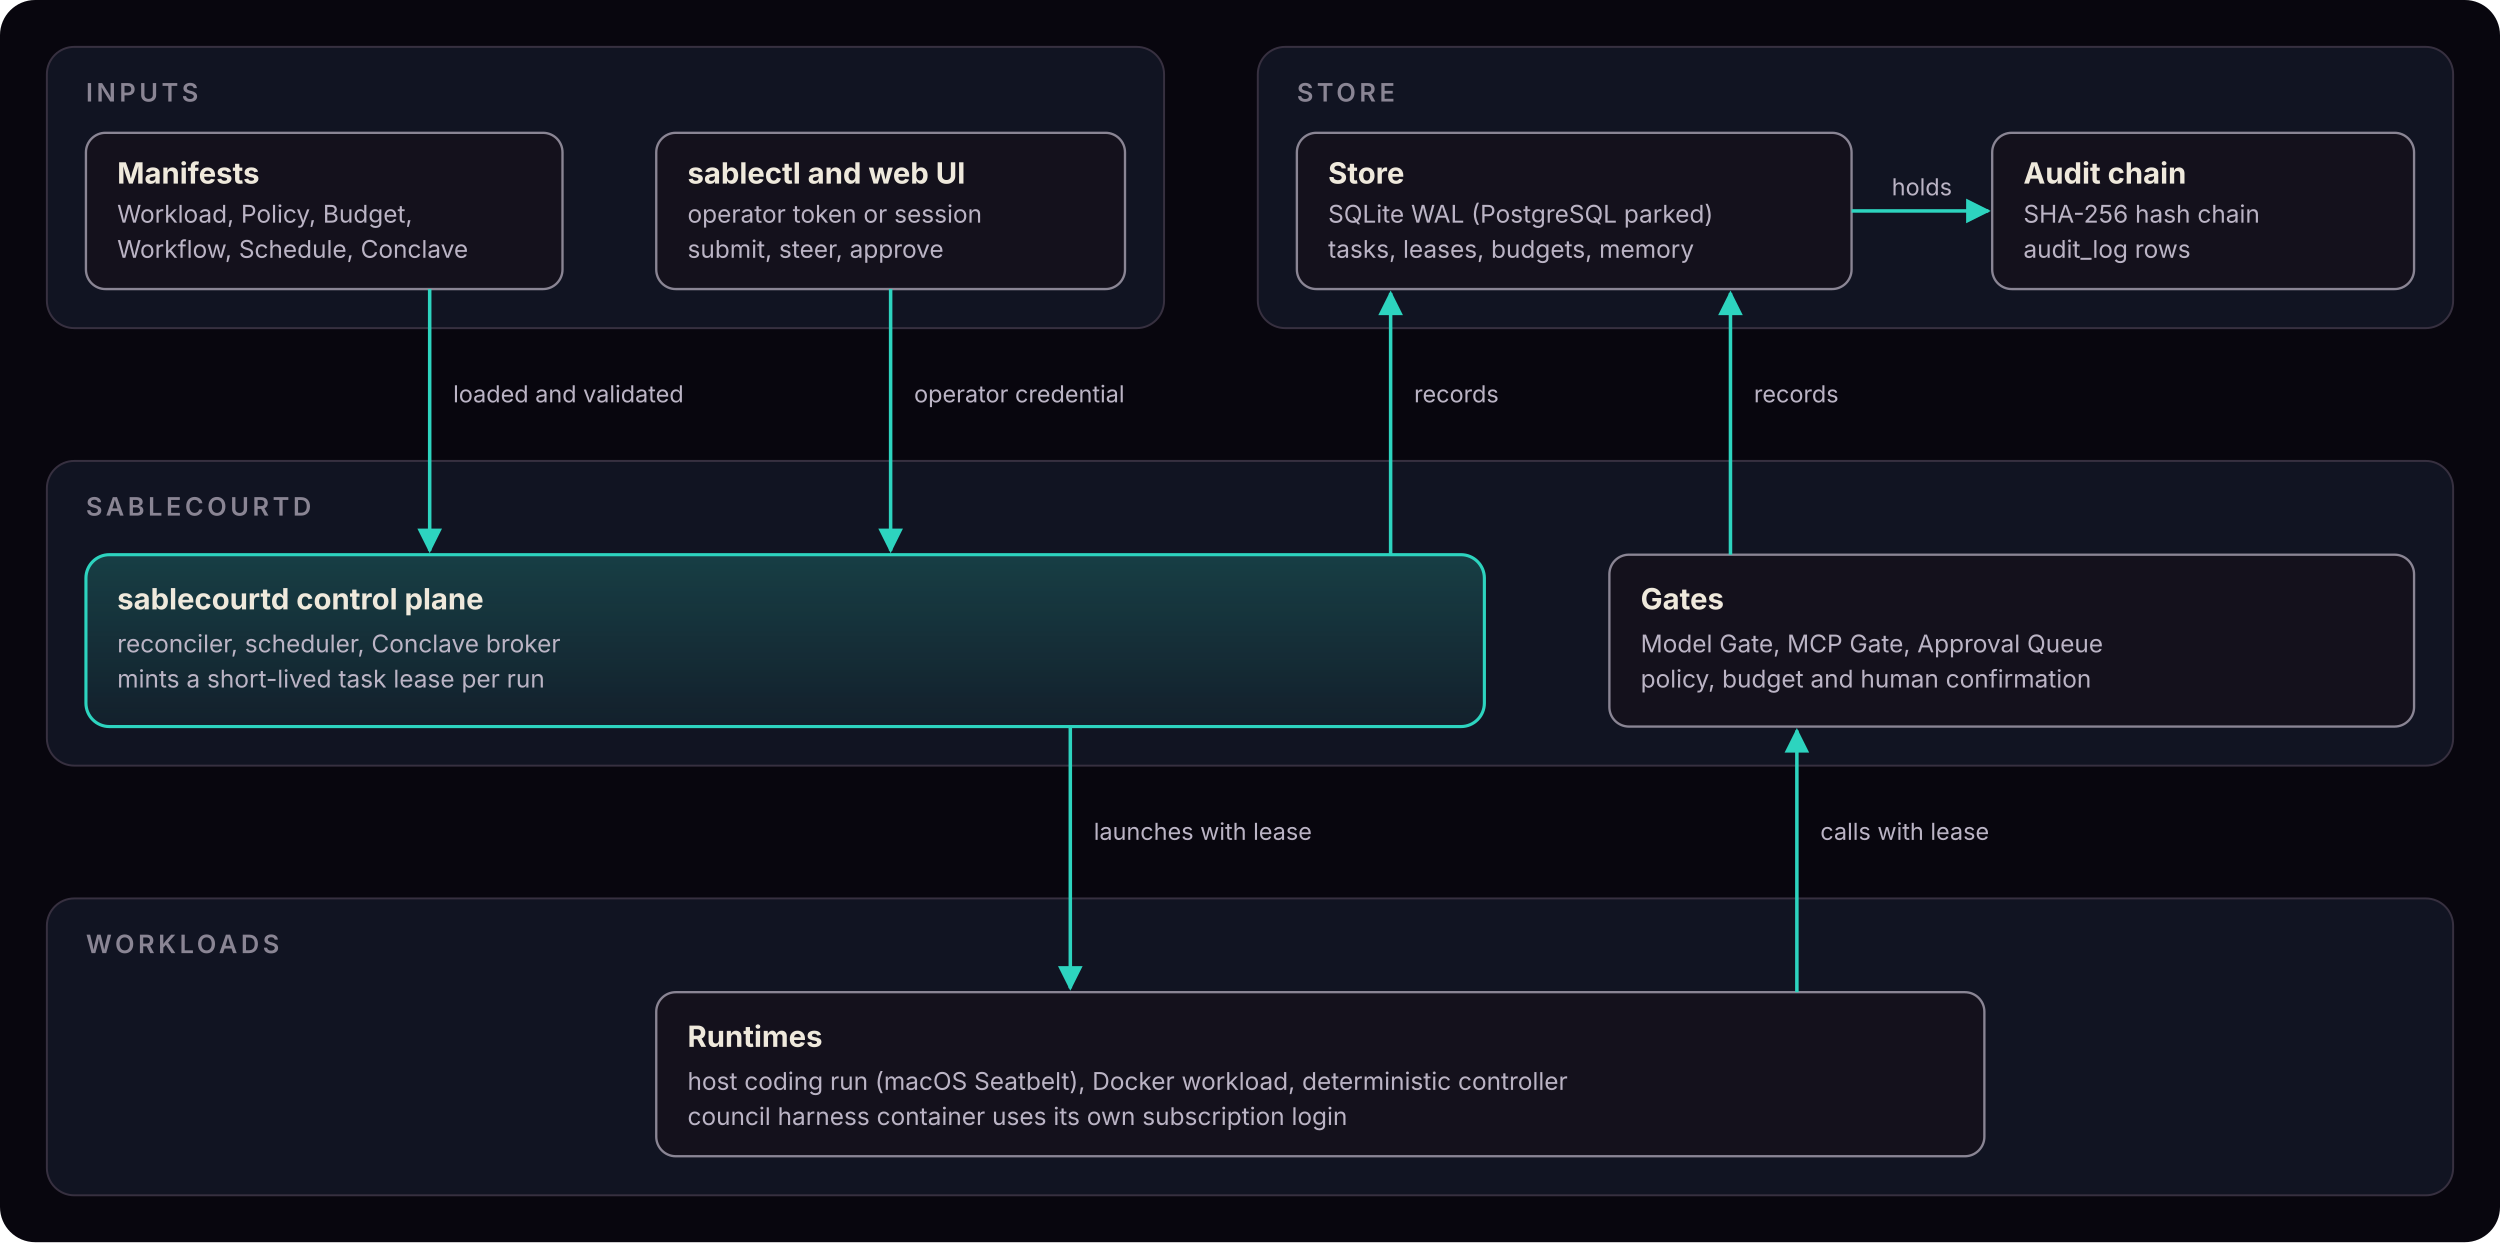
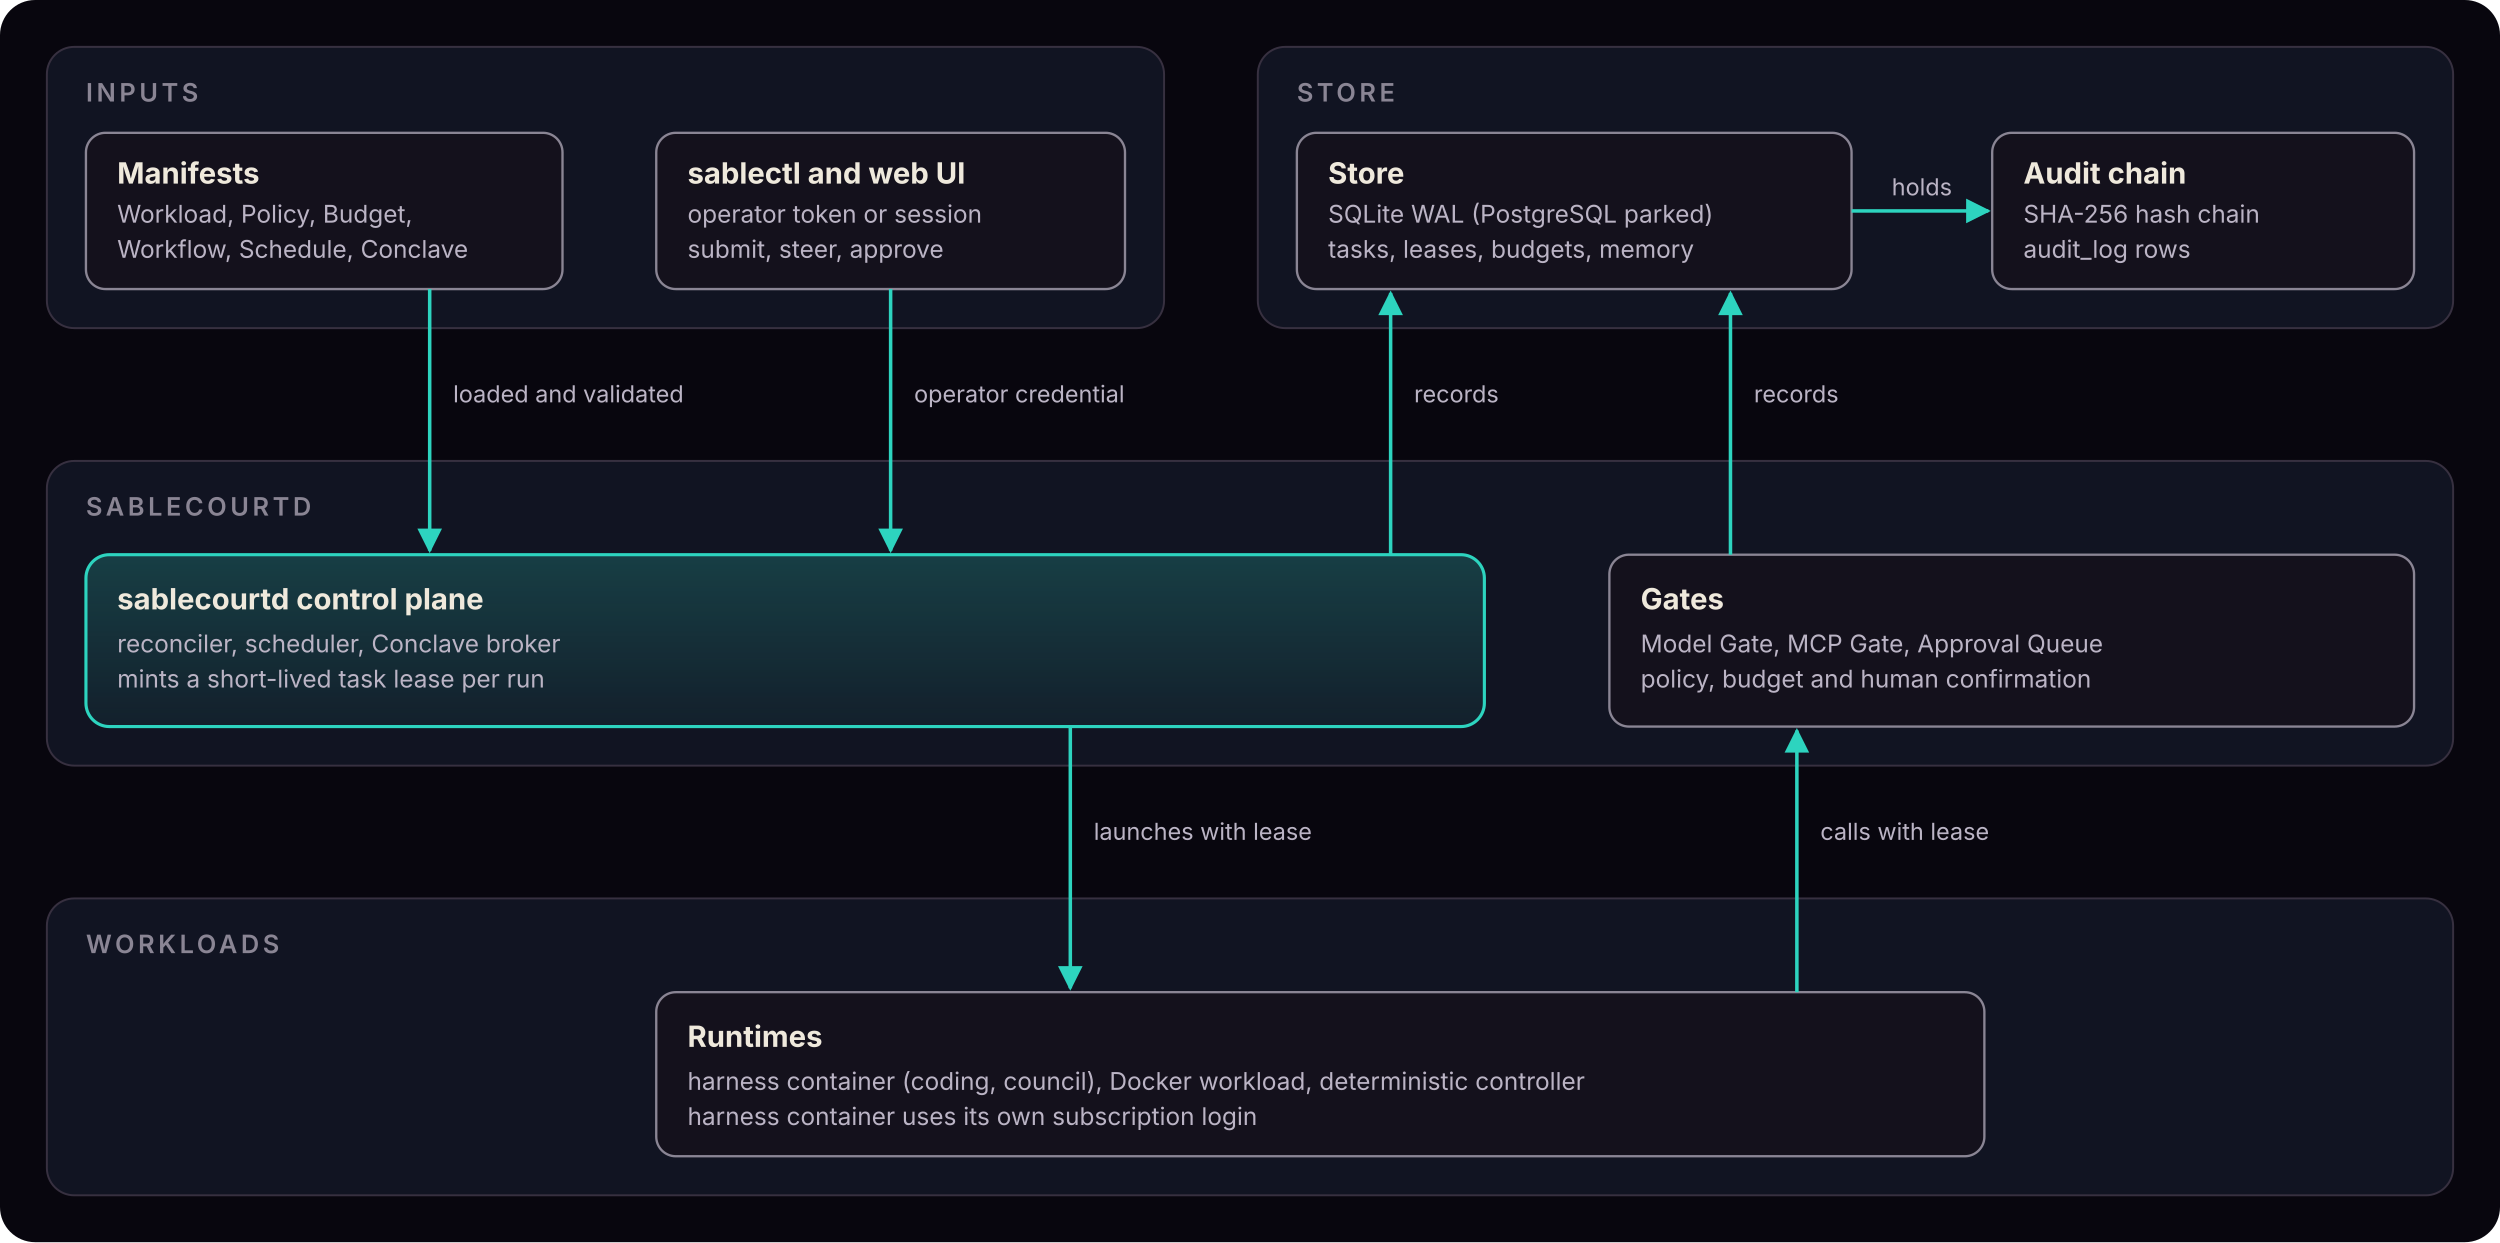
<svg xmlns="http://www.w3.org/2000/svg" viewBox="0 0 1280 636" role="img" aria-labelledby="t d" data-diagram="components" font-family="system-ui, -apple-system, BlinkMacSystemFont, 'Segoe UI', sans-serif">
  <defs>
    <marker id="a" viewBox="0 0 10 10" refX="9" refY="5" markerWidth="7" markerHeight="7" orient="auto-start-reverse">
      <path d="M0 0 10 5 0 10z" fill="#2dd4bf" />
    </marker>
    <marker id="m" viewBox="0 0 10 10" refX="9" refY="5" markerWidth="7" markerHeight="7" orient="auto-start-reverse">
      <path d="M0 0 10 5 0 10z" fill="#8a8594" />
    </marker>
    <marker id="x" viewBox="0 0 10 10" refX="9" refY="5" markerWidth="7" markerHeight="7" orient="auto-start-reverse">
      <path d="M0 0 10 5 0 10z" fill="#f87171" />
    </marker>
    <linearGradient id="glow" x1="0" y1="0" x2="0" y2="1">
      <stop offset="0" stop-color="#2dd4bf" stop-opacity=".22" />
      <stop offset="1" stop-color="#2dd4bf" stop-opacity=".06" />
    </linearGradient>
    <style>
      .lane{fill:#111422;stroke:#373040}
      .lanet{fill:#8a8594;font-size:13px;font-weight:600;letter-spacing:.14em}
      .box{fill:#14111c;stroke:#8a8594;stroke-width:1.2}
      .key{fill:url(#glow);stroke:#2dd4bf;stroke-width:1.6}
      .ext{fill:#14111c;stroke:#7fd6b4;stroke-width:1.2}
      .plan{fill:#14111c;stroke:#8a8594;stroke-width:1.2;stroke-dasharray:5 4}
      .wait{fill:#14111c;stroke:#f0b86a;stroke-width:1.2}
      .bad{fill:#14111c;stroke:#f87171;stroke-width:1.2}
      .frame{fill:none;stroke:#bbb4c5;stroke-dasharray:5 5;stroke-width:1.2}
      .h{fill:#efe9dc;font-size:15px;font-weight:650}
      .s{fill:#bbb4c5;font-size:12.5px}
      .cap{fill:#8a8594;font-size:12.5px}
      .pn{fill:#8a8594;font-size:12px;font-weight:600;letter-spacing:.06em}
      .n{fill:#2dd4bf;font-size:12px;font-weight:700;letter-spacing:.08em}
      .idt{fill:#bbb4c5;font-size:12px;font-weight:600;letter-spacing:.06em}
      .lbl{fill:#bbb4c5;font-size:12px}
      .no{fill:#f87171;font-size:13px;font-weight:600}
      .f{stroke:#2dd4bf;stroke-width:1.8;fill:none}
      .r{stroke:#8a8594;stroke-width:1.4;fill:none;stroke-dasharray:4 4}
      .deny{stroke:#f87171;stroke-width:1.4;fill:none;stroke-dasharray:4 4}
      .life{stroke:#373040;stroke-width:1.2;fill:none;stroke-dasharray:4 4}
    </style>
  </defs>
  <rect width="1280" height="636" rx="18" fill="#08060e" />
  <rect class="lane" x="24" y="24" width="572" height="144" rx="14" />
  <text class="lanet" x="44" y="52">INPUTS</text>
  <rect class="box" x="44" y="68" width="244" height="80" rx="10" />
  <text class="h" x="60" y="94">Manifests</text>
  <text class="s" x="60" y="114">Workload, Policy, Budget,</text>
  <text class="s" x="60" y="132">Workflow, Schedule, Conclave</text>
  <rect class="box" x="336" y="68" width="240" height="80" rx="10" />
  <text class="h" x="352" y="94">sablectl and web UI</text>
  <text class="s" x="352" y="114">operator token or session</text>
  <text class="s" x="352" y="132">submit, steer, approve</text>
  <rect class="lane" x="644" y="24" width="612" height="144" rx="14" />
  <text class="lanet" x="664" y="52">STORE</text>
  <rect class="box" x="664" y="68" width="284" height="80" rx="10" />
  <text class="h" x="680" y="94">Store</text>
  <text class="s" x="680" y="114">SQLite WAL (PostgreSQL parked)</text>
  <text class="s" x="680" y="132">tasks, leases, budgets, memory</text>
  <rect class="box" x="1020" y="68" width="216" height="80" rx="10" />
  <text class="h" x="1036" y="94">Audit chain</text>
  <text class="s" x="1036" y="114">SHA-256 hash chain</text>
  <text class="s" x="1036" y="132">audit_log rows</text>
  <rect class="lane" x="24" y="236" width="1232" height="156" rx="14" />
  <text class="lanet" x="44" y="264">SABLECOURTD</text>
  <rect class="key" x="44" y="284" width="716" height="88" rx="12" />
  <text class="h" x="60" y="312">sablecourtd control plane</text>
  <text class="s" x="60" y="334">reconciler, scheduler, Conclave broker</text>
  <text class="s" x="60" y="352">mints a short-lived task lease per run</text>
  <rect class="box" x="824" y="284" width="412" height="88" rx="10" />
  <text class="h" x="840" y="312">Gates</text>
  <text class="s" x="840" y="334">Model Gate, MCP Gate, Approval Queue</text>
  <text class="s" x="840" y="352">policy, budget and human confirmation</text>
  <rect class="lane" x="24" y="460" width="1232" height="152" rx="14" />
  <text class="lanet" x="44" y="488">WORKLOADS</text>
  <rect class="box" x="336" y="508" width="680" height="84" rx="10" />
  <text class="h" x="352" y="536">Runtimes</text>
-   <text class="s" x="352" y="558">host coding run (macOS Seatbelt), Docker workload, deterministic controller</text>
-   <text class="s" x="352" y="576">council harness container uses its own subscription login</text>
+   <text class="s" x="352" y="558">harness container (coding, council), Docker workload, deterministic controller</text>
+   <text class="s" x="352" y="576">harness container uses its own subscription login</text>
  <path class="f" d="M220 148V282" marker-end="url(#a)" />
  <text class="lbl" x="232" y="206">loaded and validated</text>
  <path class="f" d="M456 148V282" marker-end="url(#a)" />
  <text class="lbl" x="468" y="206">operator credential</text>
  <path class="f" d="M712 284V150" marker-end="url(#a)" />
  <text class="lbl" x="724" y="206">records</text>
  <path class="f" d="M886 284V150" marker-end="url(#a)" />
  <text class="lbl" x="898" y="206">records</text>
  <path class="f" d="M948 108H1018" marker-end="url(#a)" />
  <text class="lbl" x="984" y="100" text-anchor="middle">holds</text>
  <path class="f" d="M548 372V506" marker-end="url(#a)" />
  <text class="lbl" x="560" y="430">launches with lease</text>
  <path class="f" d="M920 508V374" marker-end="url(#a)" />
  <text class="lbl" x="932" y="430">calls with lease</text>
</svg>
